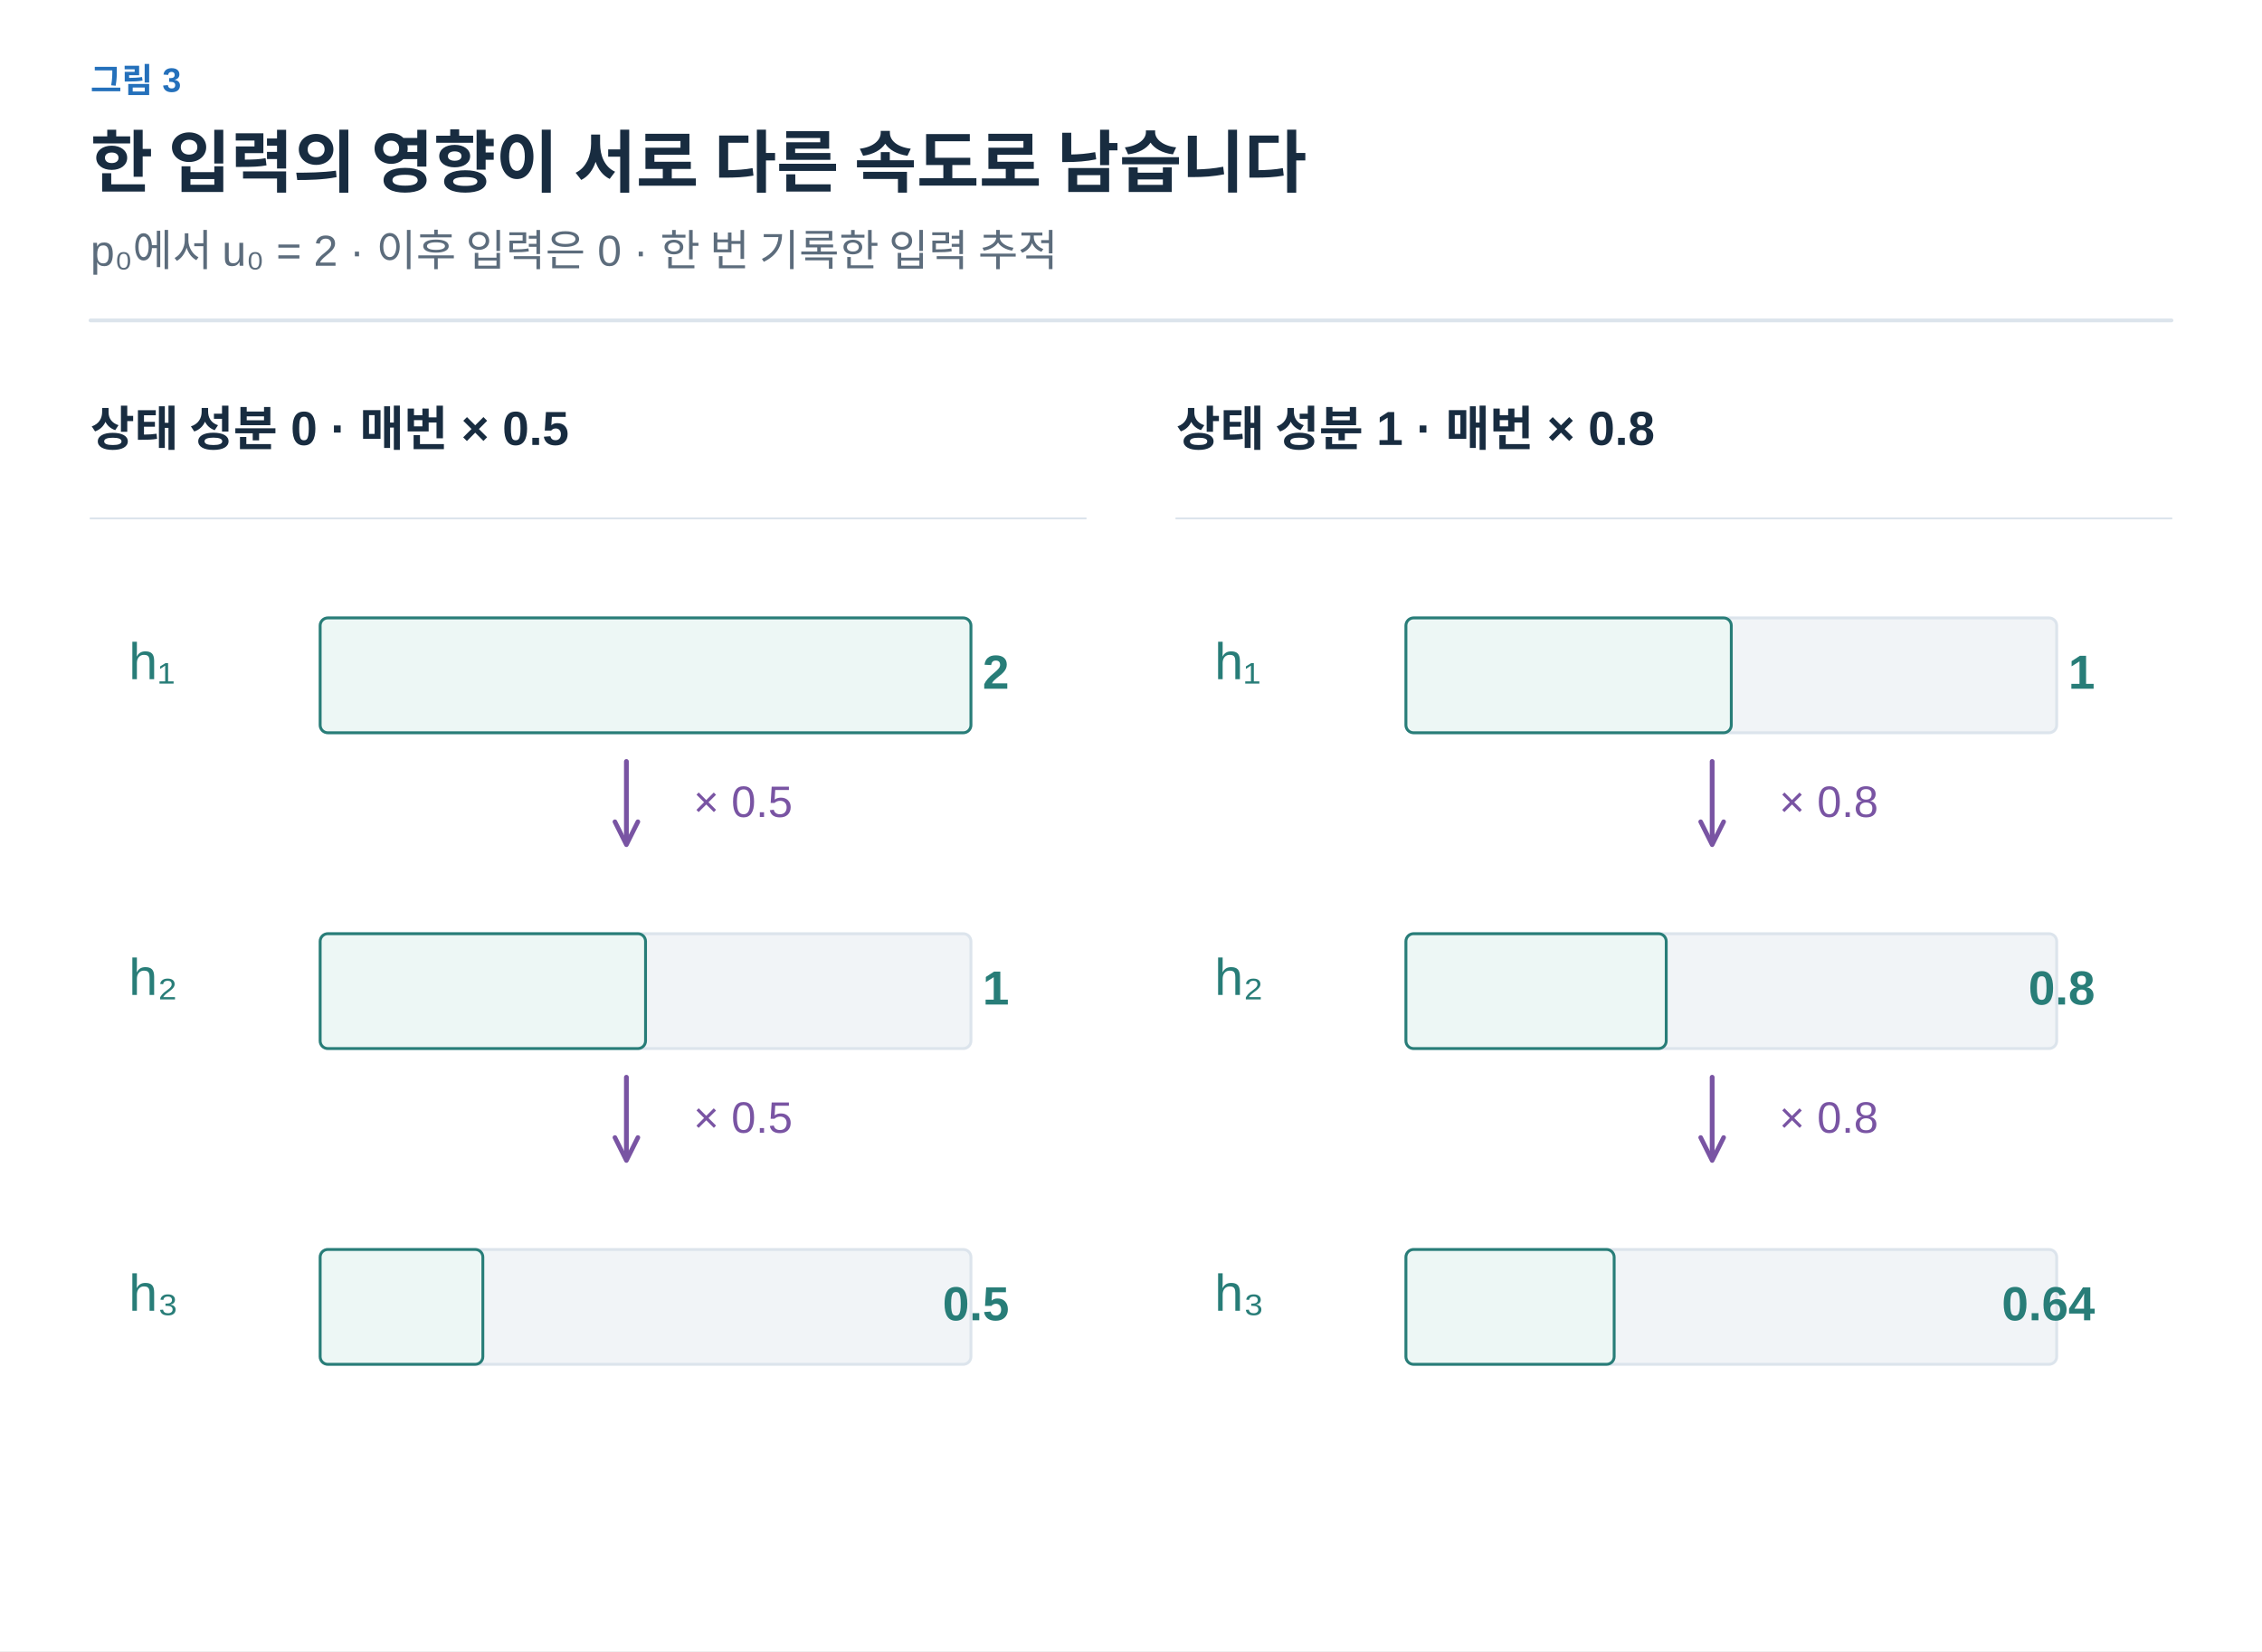
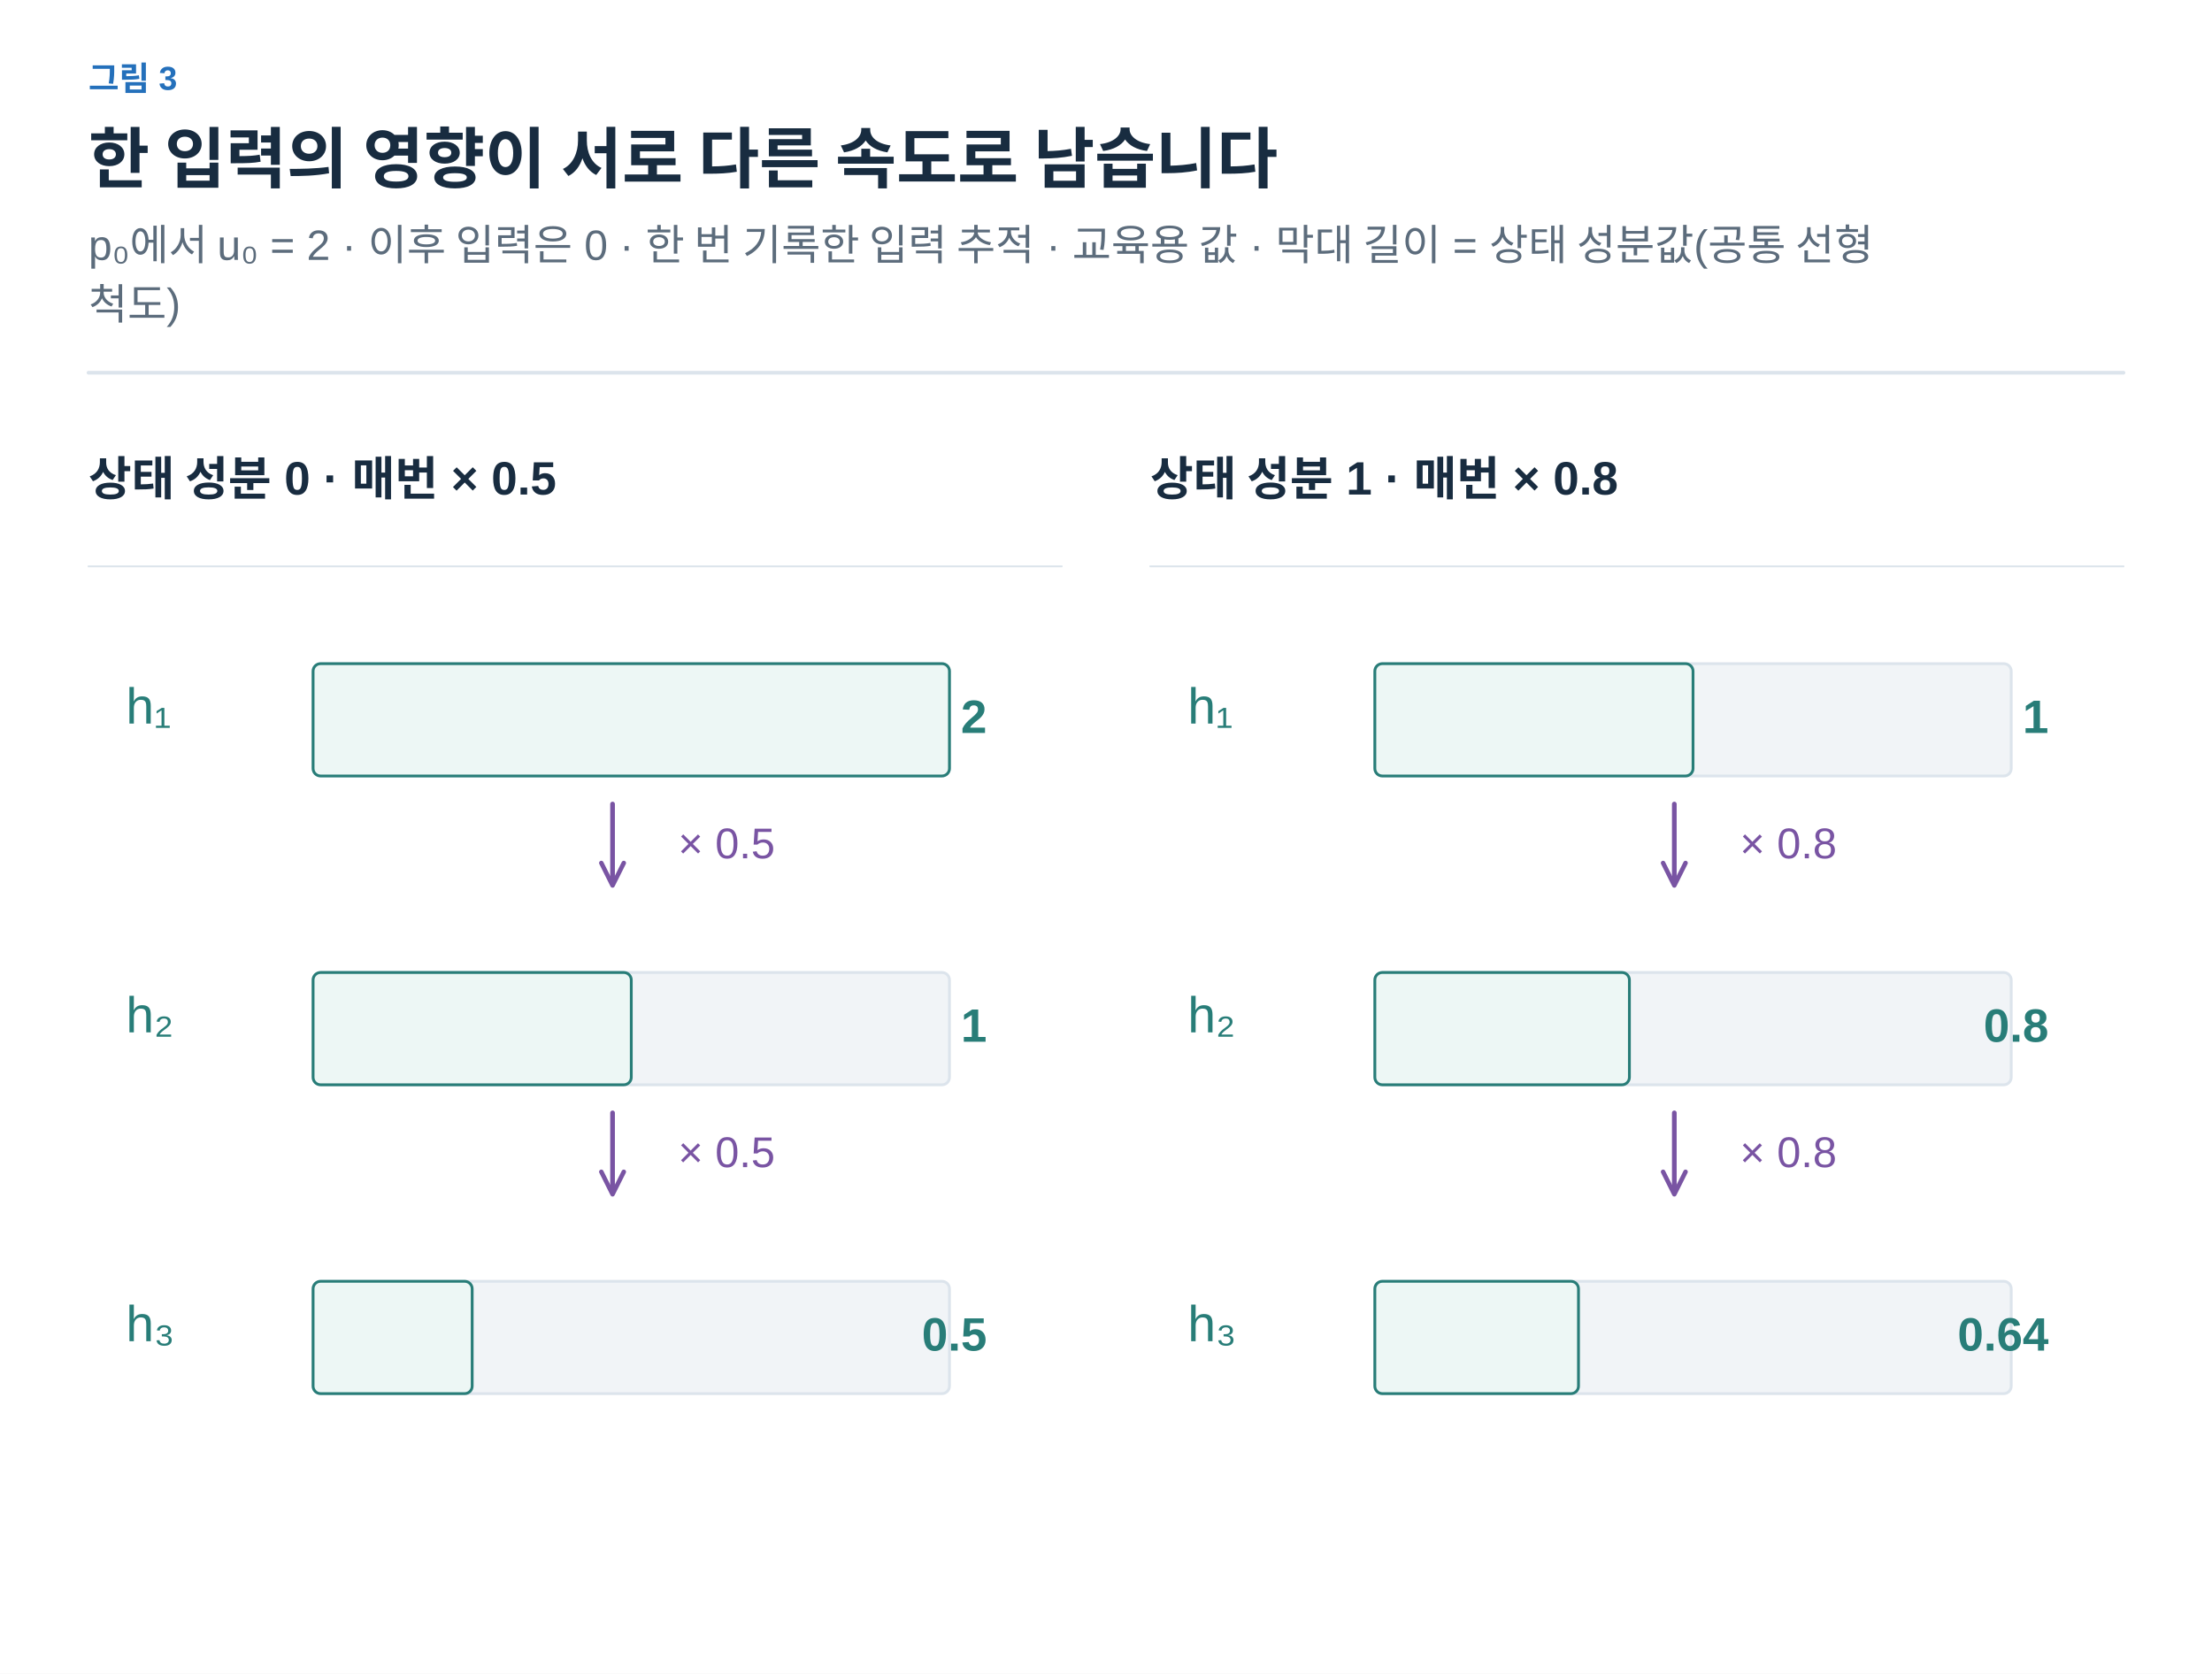
- <svg xmlns="http://www.w3.org/2000/svg" width="1200" height="876" viewBox="0 0 1200 876" role="img" aria-labelledby="title desc">
+ <svg xmlns="http://www.w3.org/2000/svg" width="1200" height="908" viewBox="0 0 1200 908" role="img" aria-labelledby="title desc">
  <defs>
    <marker id="arrow-ink" viewBox="0 0 10 10" refX="8" refY="5" markerWidth="6" markerHeight="6" orient="auto">
      <path d="M1 1 L9 5 L1 9" fill="none" stroke="#182C40" stroke-width="1.6" />
    </marker>
    <marker id="arrow-muted" viewBox="0 0 10 10" refX="8" refY="5" markerWidth="6" markerHeight="6" orient="auto">
      <path d="M1 1 L9 5 L1 9" fill="none" stroke="#5C6C7C" stroke-width="1.6" />
    </marker>
    <marker id="arrow-line" viewBox="0 0 10 10" refX="8" refY="5" markerWidth="6" markerHeight="6" orient="auto">
      <path d="M1 1 L9 5 L1 9" fill="none" stroke="#DCE4EC" stroke-width="1.6" />
    </marker>
    <marker id="arrow-paper" viewBox="0 0 10 10" refX="8" refY="5" markerWidth="6" markerHeight="6" orient="auto">
      <path d="M1 1 L9 5 L1 9" fill="none" stroke="#FFFFFF" stroke-width="1.6" />
    </marker>
    <marker id="arrow-blue" viewBox="0 0 10 10" refX="8" refY="5" markerWidth="6" markerHeight="6" orient="auto">
      <path d="M1 1 L9 5 L1 9" fill="none" stroke="#2470BB" stroke-width="1.6" />
    </marker>
    <marker id="arrow-teal" viewBox="0 0 10 10" refX="8" refY="5" markerWidth="6" markerHeight="6" orient="auto">
      <path d="M1 1 L9 5 L1 9" fill="none" stroke="#287D78" stroke-width="1.6" />
    </marker>
    <marker id="arrow-orange" viewBox="0 0 10 10" refX="8" refY="5" markerWidth="6" markerHeight="6" orient="auto">
      <path d="M1 1 L9 5 L1 9" fill="none" stroke="#B55B22" stroke-width="1.6" />
    </marker>
    <marker id="arrow-purple" viewBox="0 0 10 10" refX="8" refY="5" markerWidth="6" markerHeight="6" orient="auto">
      <path d="M1 1 L9 5 L1 9" fill="none" stroke="#7954A3" stroke-width="1.6" />
    </marker>
    <marker id="arrow-gray" viewBox="0 0 10 10" refX="8" refY="5" markerWidth="6" markerHeight="6" orient="auto">
      <path d="M1 1 L9 5 L1 9" fill="none" stroke="#657789" stroke-width="1.6" />
    </marker>
    <marker id="arrow-red" viewBox="0 0 10 10" refX="8" refY="5" markerWidth="6" markerHeight="6" orient="auto">
      <path d="M1 1 L9 5 L1 9" fill="none" stroke="#B34242" stroke-width="1.6" />
    </marker>
    <marker id="arrow-indigo" viewBox="0 0 10 10" refX="8" refY="5" markerWidth="6" markerHeight="6" orient="auto">
      <path d="M1 1 L9 5 L1 9" fill="none" stroke="#4C60A8" stroke-width="1.6" />
    </marker>
    <marker id="arrow-slate" viewBox="0 0 10 10" refX="8" refY="5" markerWidth="6" markerHeight="6" orient="auto">
      <path d="M1 1 L9 5 L1 9" fill="none" stroke="#8191A0" stroke-width="1.6" />
    </marker>
    <marker id="arrow-surface" viewBox="0 0 10 10" refX="8" refY="5" markerWidth="6" markerHeight="6" orient="auto">
      <path d="M1 1 L9 5 L1 9" fill="none" stroke="#F8FAFC" stroke-width="1.6" />
    </marker>
  </defs>
  <style>text{font-family:Arial,"Apple SD Gothic Neo","Noto Sans KR",sans-serif}text[font-family]{font-family:Menlo,Consolas,monospace}path{stroke-linecap:round;stroke-linejoin:round}</style>
  <rect width="100%" height="100%" fill="white" />
  <text x="48" y="49" fill="#2470BB" font-size="18" font-weight="600" text-anchor="start" data-max-width="1104">그림 3</text>
  <text x="48" y="99" fill="#182C40" font-size="36" font-weight="700" text-anchor="start" data-max-width="1104">한 입력의 영향이 서로 다른 속도로 남습니다</text>
-   <text x="48" y="141" fill="#5C6C7C" font-size="23" font-weight="400" text-anchor="start" data-max-width="1104">p₀에서 u₀ = 2 · 이후 입력은 0 · 한 번 기록한 입력 추적</text>
-   <path d="M48,170 H1152" stroke="#DCE4EC" stroke-width="2" />
-   <g transform="translate(48 206) scale(1.015385)" data-panel="1">
+   <text x="48" y="141" fill="#5C6C7C" font-size="23" font-weight="400" text-anchor="start" data-max-width="1104">p₀에서 u₀ = 2 · 이후 입력은 0 · 한 번 기록한 입력 추적 · 교육용 값 · 막대 길이 = 상태 성분값(공통 선형</text>
+   <text x="48" y="173.2" fill="#5C6C7C" font-size="23" font-weight="400" text-anchor="start" data-max-width="1104">척도)</text>
+   <path d="M48,202.2 H1152" stroke="#DCE4EC" stroke-width="2" />
+   <g transform="translate(48 238.2) scale(1.015385)" data-panel="1">
    <text x="0" y="30" fill="#182C40" font-size="25" font-weight="600" text-anchor="start" data-max-width="520">상태 성분 0 · 매번 × 0.5</text>
    <path d="M0 68 L520 68" stroke="#DCE4EC" stroke-width="1" fill="none" />
    <text x="20" y="152" fill="#287D78" font-size="27" font-weight="400" text-anchor="start" data-max-width="80">h₁</text>
    <rect x="120" y="120" width="340" height="60" rx="4" fill="#F1F4F7" stroke="#DCE4EC" stroke-width="1.5" />
    <rect x="120" y="120" width="340" height="60" rx="4" fill="#EDF7F5" stroke="#287D78" stroke-width="1.5" />
    <text x="480" y="157" fill="#287D78" font-size="25" font-weight="600" text-anchor="end" data-max-width="90">2</text>
    <path d="M280 195 L280 237" stroke="#7954A3" stroke-width="2.5" fill="none" marker-end="url(#arrow-purple)" />
    <text x="315" y="224" fill="#7954A3" font-size="23" font-weight="400" text-anchor="start" data-max-width="140">× 0.5</text>
    <text x="20" y="317" fill="#287D78" font-size="27" font-weight="400" text-anchor="start" data-max-width="80">h₂</text>
    <rect x="120" y="285" width="340" height="60" rx="4" fill="#F1F4F7" stroke="#DCE4EC" stroke-width="1.5" />
    <rect x="120" y="285" width="170" height="60" rx="4" fill="#EDF7F5" stroke="#287D78" stroke-width="1.5" />
    <text x="480" y="322" fill="#287D78" font-size="25" font-weight="600" text-anchor="end" data-max-width="90">1</text>
    <path d="M280 360 L280 402" stroke="#7954A3" stroke-width="2.5" fill="none" marker-end="url(#arrow-purple)" />
    <text x="315" y="389" fill="#7954A3" font-size="23" font-weight="400" text-anchor="start" data-max-width="140">× 0.5</text>
    <text x="20" y="482" fill="#287D78" font-size="27" font-weight="400" text-anchor="start" data-max-width="80">h₃</text>
    <rect x="120" y="450" width="340" height="60" rx="4" fill="#F1F4F7" stroke="#DCE4EC" stroke-width="1.5" />
    <rect x="120" y="450" width="85" height="60" rx="4" fill="#EDF7F5" stroke="#287D78" stroke-width="1.5" />
    <text x="480" y="487" fill="#287D78" font-size="25" font-weight="600" text-anchor="end" data-max-width="90">0.5</text>
  </g>
-   <g transform="translate(624 206) scale(1.015385)" data-panel="2">
+   <g transform="translate(624 238.2) scale(1.015385)" data-panel="2">
    <text x="0" y="30" fill="#182C40" font-size="25" font-weight="600" text-anchor="start" data-max-width="520">상태 성분 1 · 매번 × 0.8</text>
    <path d="M0 68 L520 68" stroke="#DCE4EC" stroke-width="1" fill="none" />
    <text x="20" y="152" fill="#287D78" font-size="27" font-weight="400" text-anchor="start" data-max-width="80">h₁</text>
    <rect x="120" y="120" width="340" height="60" rx="4" fill="#F1F4F7" stroke="#DCE4EC" stroke-width="1.5" />
    <rect x="120" y="120" width="170" height="60" rx="4" fill="#EDF7F5" stroke="#287D78" stroke-width="1.5" />
    <text x="480" y="157" fill="#287D78" font-size="25" font-weight="600" text-anchor="end" data-max-width="90">1</text>
    <path d="M280 195 L280 237" stroke="#7954A3" stroke-width="2.5" fill="none" marker-end="url(#arrow-purple)" />
    <text x="315" y="224" fill="#7954A3" font-size="23" font-weight="400" text-anchor="start" data-max-width="140">× 0.8</text>
    <text x="20" y="317" fill="#287D78" font-size="27" font-weight="400" text-anchor="start" data-max-width="80">h₂</text>
    <rect x="120" y="285" width="340" height="60" rx="4" fill="#F1F4F7" stroke="#DCE4EC" stroke-width="1.5" />
    <rect x="120" y="285" width="136" height="60" rx="4" fill="#EDF7F5" stroke="#287D78" stroke-width="1.5" />
    <text x="480" y="322" fill="#287D78" font-size="25" font-weight="600" text-anchor="end" data-max-width="90">0.8</text>
    <path d="M280 360 L280 402" stroke="#7954A3" stroke-width="2.5" fill="none" marker-end="url(#arrow-purple)" />
    <text x="315" y="389" fill="#7954A3" font-size="23" font-weight="400" text-anchor="start" data-max-width="140">× 0.8</text>
    <text x="20" y="482" fill="#287D78" font-size="27" font-weight="400" text-anchor="start" data-max-width="80">h₃</text>
    <rect x="120" y="450" width="340" height="60" rx="4" fill="#F1F4F7" stroke="#DCE4EC" stroke-width="1.5" />
    <rect x="120" y="450" width="108.8" height="60" rx="4" fill="#EDF7F5" stroke="#287D78" stroke-width="1.5" />
    <text x="480" y="487" fill="#287D78" font-size="25" font-weight="600" text-anchor="end" data-max-width="90">0.64</text>
  </g>
</svg>
